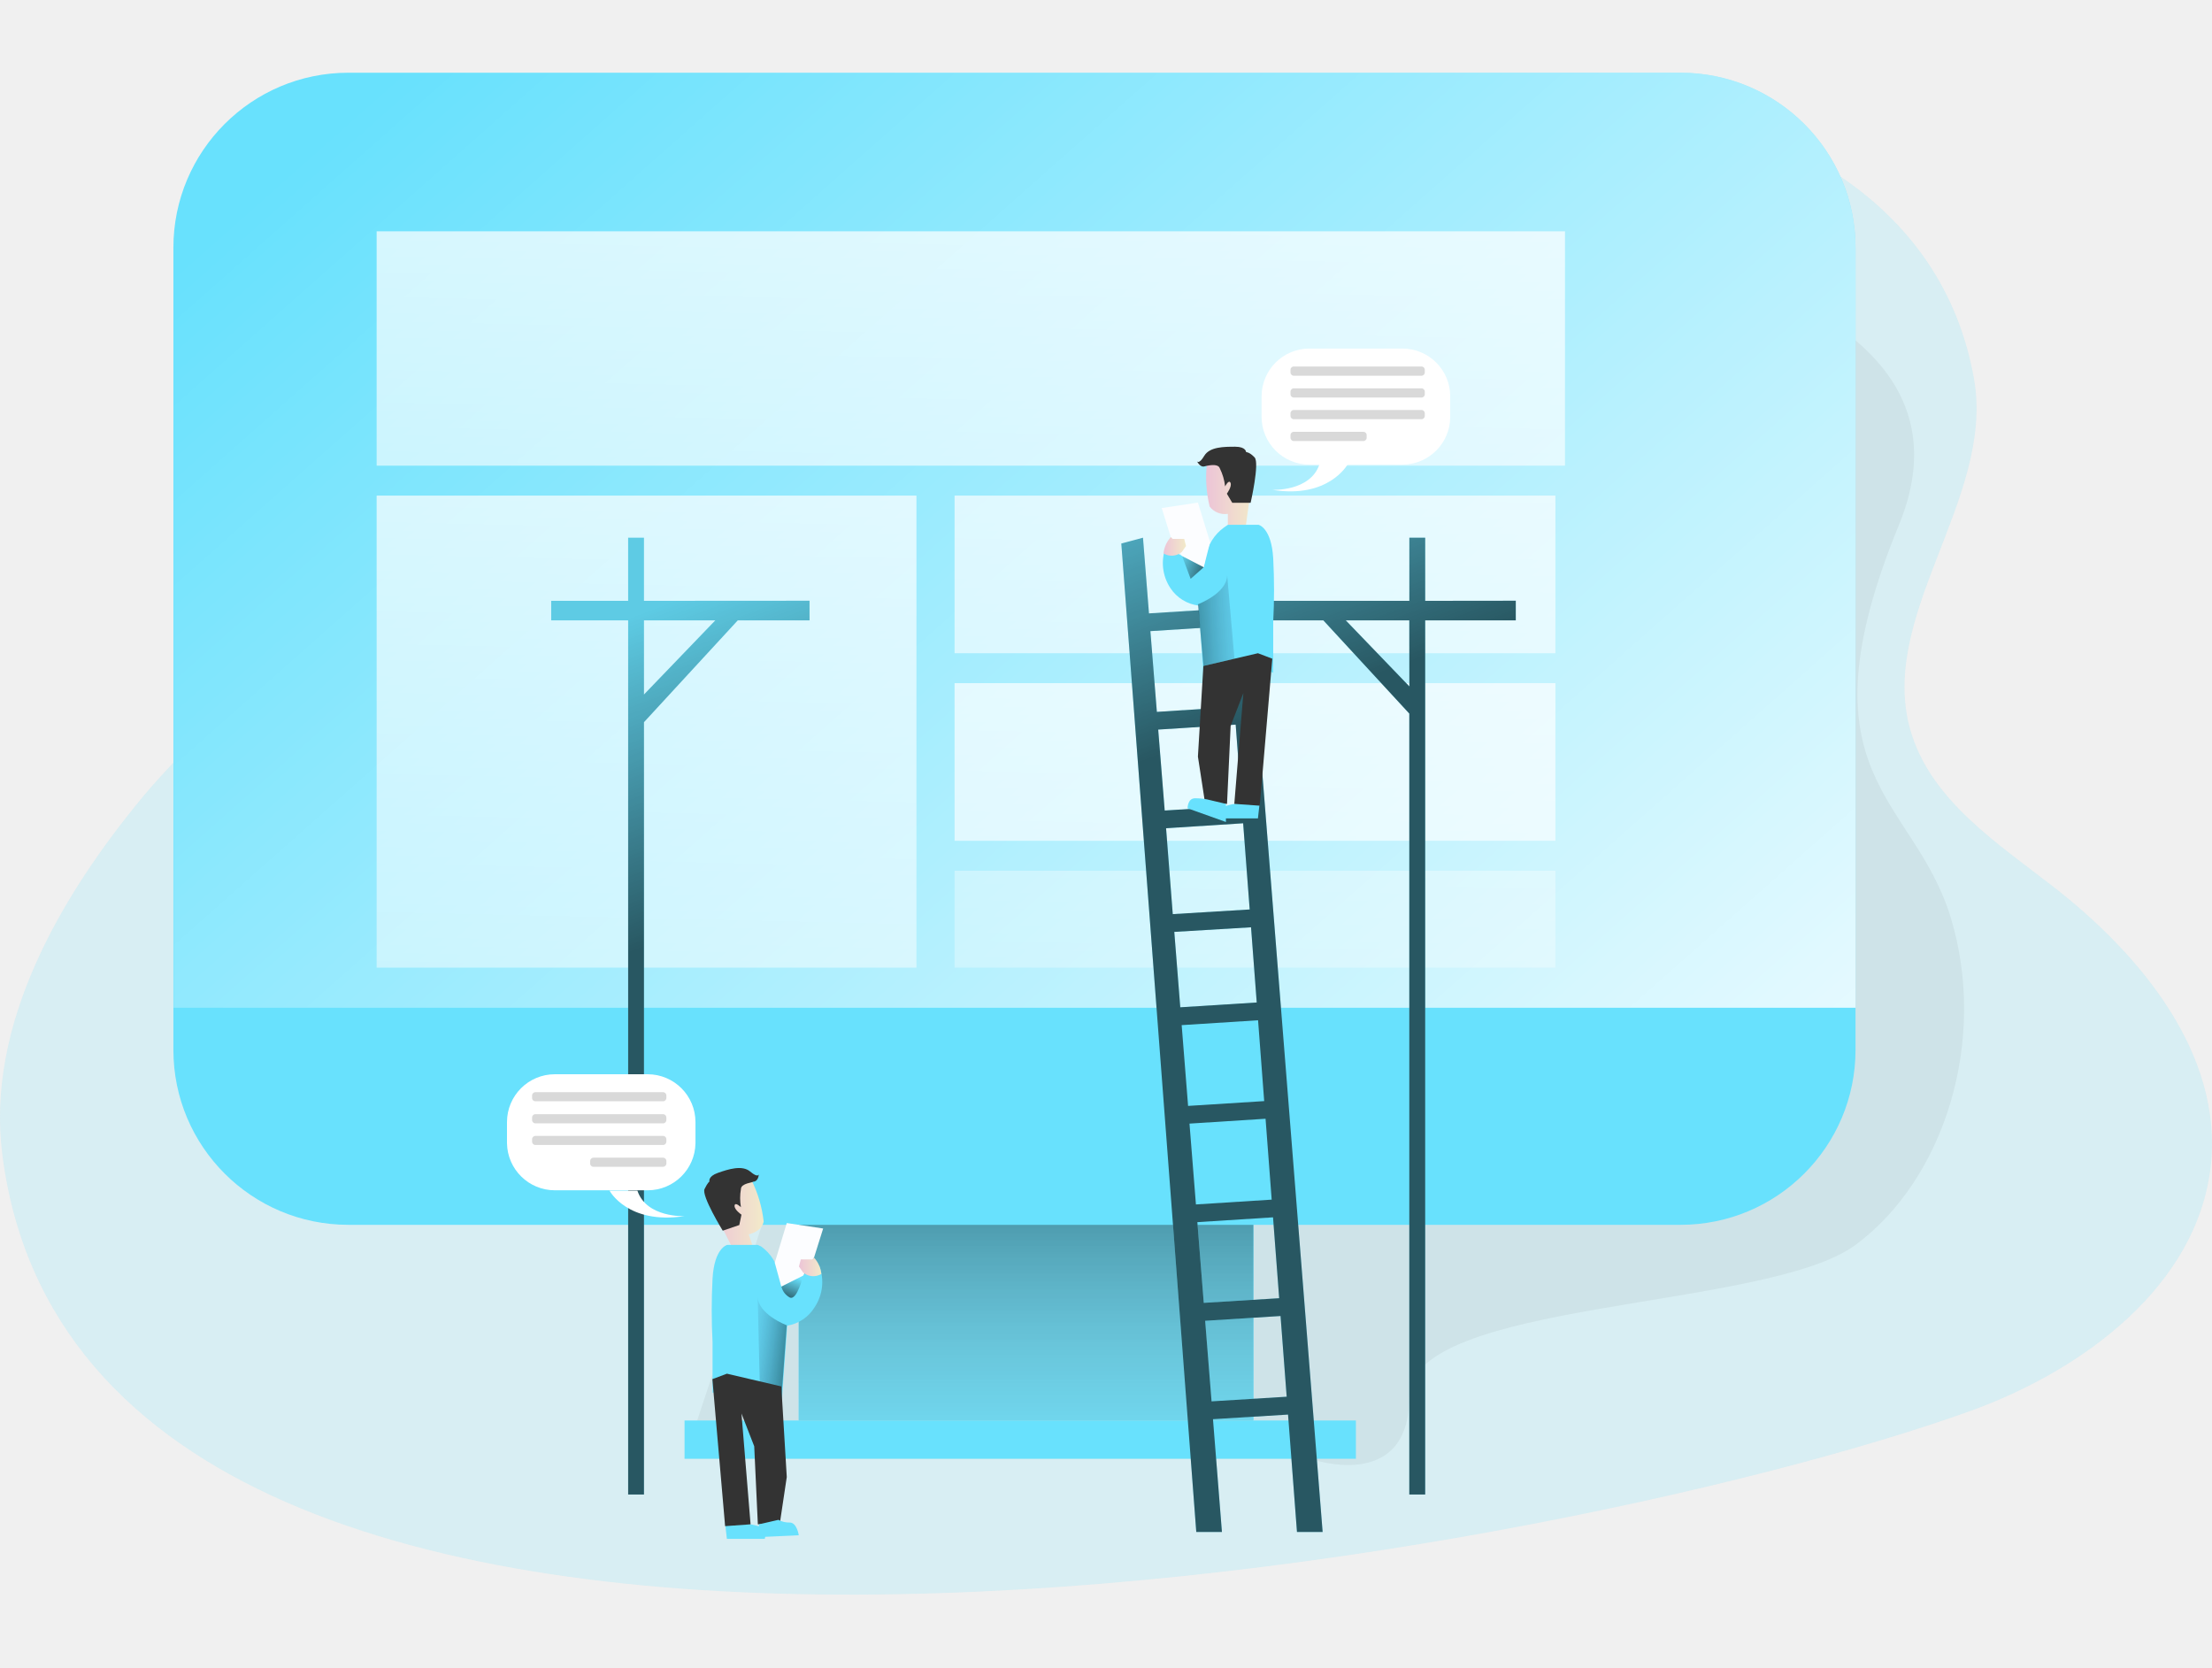
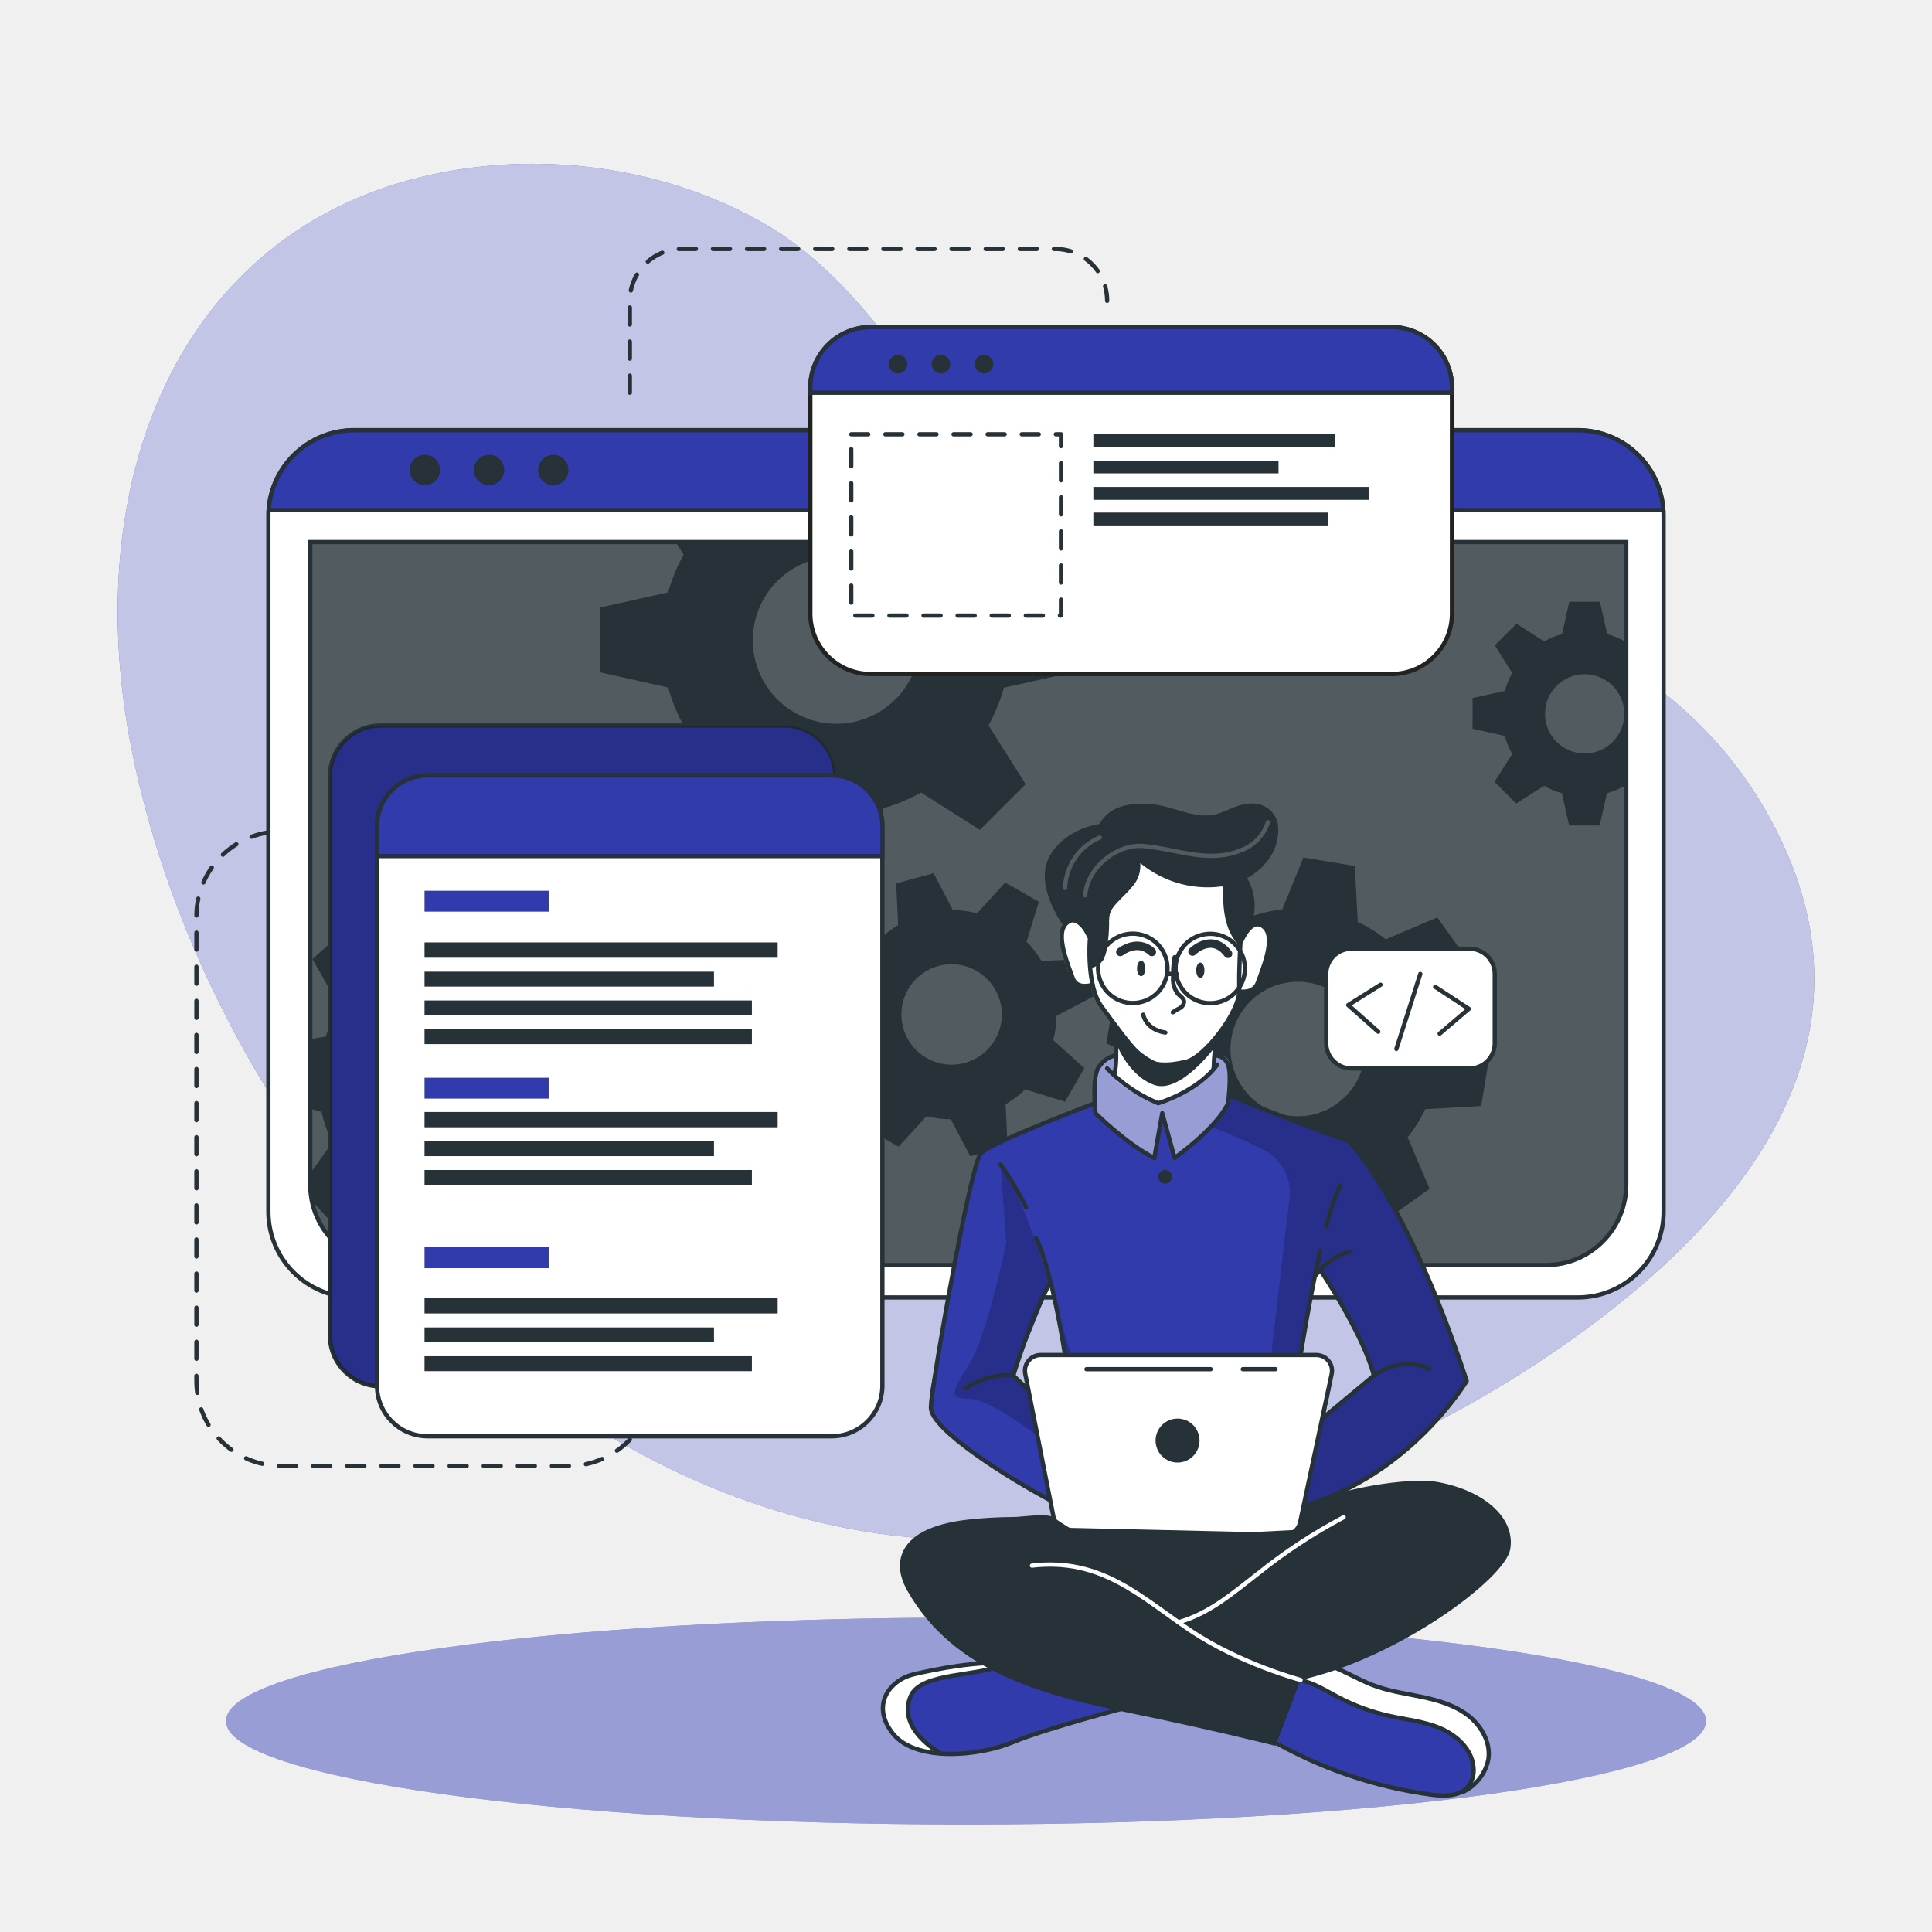
- <svg xmlns="http://www.w3.org/2000/svg" xmlns:xlink="http://www.w3.org/1999/xlink" id="Layer_1" data-name="Layer 1" viewBox="0 0 823.74 566.69" width="406" height="306" class="illustration styles_illustrationTablet__1DWOa">
-   <defs>
-     <linearGradient id="linear-gradient" x1="382.11" y1="155.62" x2="382.11" y2="2.14" gradientTransform="matrix(1, 0, 0, -1, -0.01, 566)" gradientUnits="userSpaceOnUse">
-       <stop offset="0" stop-opacity="0.4" />
-       <stop offset="1" stop-color="#fff" stop-opacity="0" />
-     </linearGradient>
-     <linearGradient id="linear-gradient-2" x1="170.88" y1="589.34" x2="679.23" y2="15.87" gradientTransform="matrix(1, 0, 0, -1, -0.26, 549.93)" gradientUnits="userSpaceOnUse">
-       <stop offset="0.02" stop-color="#fff" stop-opacity="0" />
-       <stop offset="1" stop-color="#fff" />
-     </linearGradient>
-     <linearGradient id="linear-gradient-3" x1="349.37" y1="-65.94" x2="367.46" y2="721" gradientTransform="matrix(1, 0, 0, -1, -0.01, 566)" xlink:href="#linear-gradient-2" />
-     <linearGradient id="linear-gradient-4" x1="229.96" y1="-150.09" x2="248.05" y2="636.85" gradientTransform="matrix(1, 0, 0, -1, -0.01, 566)" xlink:href="#linear-gradient-2" />
-     <linearGradient id="linear-gradient-5" x1="455.61" y1="-132.25" x2="473.7" y2="654.69" gradientTransform="matrix(1, 0, 0, -1, -0.01, 566)" xlink:href="#linear-gradient-2" />
-     <linearGradient id="linear-gradient-6" x1="455.23" y1="-218.74" x2="473.32" y2="568.2" gradientTransform="matrix(1, 0, 0, -1, -0.01, 566)" xlink:href="#linear-gradient-2" />
-     <linearGradient id="linear-gradient-7" x1="461.1" y1="-21.79" x2="479.19" y2="765.14" gradientTransform="matrix(1, 0, 0, -1, -0.01, 566)" xlink:href="#linear-gradient-2" />
-     <linearGradient id="linear-gradient-8" x1="536.01" y1="-26.9" x2="332.05" y2="520.48" gradientTransform="matrix(1, 0, 0, -1, -0.26, 549.93)" gradientUnits="userSpaceOnUse">
-       <stop offset="0.58" />
-       <stop offset="0.78" stop-opacity="0.16" />
-     </linearGradient>
-     <linearGradient id="linear-gradient-9" x1="370.6" y1="-88.54" x2="166.64" y2="458.85" xlink:href="#linear-gradient-8" />
-     <linearGradient id="linear-gradient-10" x1="613.79" y1="2.08" x2="409.83" y2="549.47" xlink:href="#linear-gradient-8" />
-     <linearGradient id="linear-gradient-11" x1="449.43" y1="395.23" x2="467.14" y2="395.23" gradientTransform="matrix(1, 0, 0, -1, -0.26, 549.93)" gradientUnits="userSpaceOnUse">
-       <stop offset="0" stop-color="#ecc4d7" />
-       <stop offset="0.42" stop-color="#efd4d1" />
-       <stop offset="1" stop-color="#f2eac9" />
-     </linearGradient>
-     <linearGradient id="linear-gradient-12" x1="433.56" y1="373.53" x2="441.9" y2="373.53" xlink:href="#linear-gradient-11" />
-     <linearGradient id="linear-gradient-13" x1="437.6" y1="383.41" x2="454.31" y2="377.03" gradientTransform="matrix(1, 0, 0, -1, -0.01, 566)" gradientUnits="userSpaceOnUse">
-       <stop offset="0" stop-opacity="0" />
-       <stop offset="0.91" stop-opacity="0.8" />
-       <stop offset="1" />
-     </linearGradient>
-     <linearGradient id="linear-gradient-14" x1="421.12" y1="344.16" x2="472.68" y2="347.03" gradientTransform="matrix(1, 0, 0, -1, -0.26, 549.93)" gradientUnits="userSpaceOnUse">
-       <stop offset="0.36" stop-color="#00272e" />
-       <stop offset="1" stop-color="#69b9eb" stop-opacity="0" />
-     </linearGradient>
-     <linearGradient id="linear-gradient-15" x1="264.4" y1="125.56" x2="284.66" y2="125.56" xlink:href="#linear-gradient-11" />
-     <linearGradient id="linear-gradient-16" x1="297.8" y1="105.26" x2="306.13" y2="105.26" xlink:href="#linear-gradient-11" />
-     <linearGradient id="linear-gradient-17" x1="308.7" y1="72.39" x2="273.72" y2="76.76" xlink:href="#linear-gradient-14" />
-     <linearGradient id="linear-gradient-18" x1="295.79" y1="448.27" x2="291.14" y2="460.63" gradientTransform="matrix(1, 0, 0, 1, 0, 0)" xlink:href="#linear-gradient-13" />
-   </defs>
-   <path d="M735.14,114.12c7.87,44.81-37.12,89-23.22,132.28,8,25,32,40.59,52.69,56.67,32.88,25.5,63.22,62.55,58.68,103.91-4.91,44.61-47.39,76.15-89.61,91.36C575.31,555.34,33,655.47.86,402.72c-6.12-48.31,21.63-96.18,52.77-133.62C78.4,239.33,216.37,105.53,266.8,80.55,491.44-30.76,712-17.78,735.14,114.12Z" transform="translate(-0.01 0)" fill="#68e1fd" opacity="0.18" style="isolation: isolate;" />
-   <path d="M460,49.43s297-2.59,247.18,118.9c-38.59,94,5.51,100.89,19.3,146.35S724.22,411.93,691,436.47,524.83,456.67,524.83,493s-37,23.07-37,23.07H254.93l42.54-128.28Z" transform="translate(-0.01 0)" fill="#000405" opacity="0.05" style="isolation: isolate;" />
-   <rect x="254.92" y="501.86" width="250.01" height="14.25" fill="#68e1fd" />
-   <rect x="297.46" y="387.82" width="169.28" height="114.04" fill="#68e1fd" />
-   <rect x="297.46" y="387.82" width="169.28" height="114.04" fill="#68e1fd" />
-   <rect x="297.46" y="387.82" width="169.28" height="114.04" fill="url(#linear-gradient)" />
-   <path d="M691,65.18V363.84A65.16,65.16,0,0,1,625.8,429H129.74a65.16,65.16,0,0,1-65.16-65.16V65.18A65.17,65.17,0,0,1,129.74,0h496A65.18,65.18,0,0,1,691,65.14Z" transform="translate(-0.01 0)" fill="#68e1fd" />
-   <path d="M691,65.18v283H64.65v-283A65.17,65.17,0,0,1,129.81,0H625.74A65.18,65.18,0,0,1,691,65.14Z" transform="translate(-0.01 0)" fill="url(#linear-gradient-2)" />
-   <rect x="140.26" y="59.05" width="442.54" height="87.27" fill="url(#linear-gradient-3)" />
-   <rect x="140.26" y="157.46" width="201.02" height="175.77" fill="url(#linear-gradient-4)" />
-   <rect x="355.48" y="157.46" width="223.75" height="58.7" fill="url(#linear-gradient-5)" />
-   <rect x="355.48" y="227.3" width="223.75" height="58.7" fill="url(#linear-gradient-6)" />
-   <rect x="355.48" y="297.14" width="223.75" height="36.09" fill="url(#linear-gradient-7)" />
-   <g id="V3">
-     <g id="v3.v1">
-       <g id="build-pixels-copy">
-         <path d="M483,543.37h9.55L463.12,173.14l-8.07,2.17,1.83,24.19-29,1.83-2.23-28.19-8.07,2.17L445.5,543.37h9.55l-3.33-42,28-1.72L479.3,493l-28.11,1.73-2.39-30,28.74-1.82-.41-6.63-28.85,1.78L445.9,428l28.18-1.79ZM428.41,207.93l29-1.85,2.28,30.06L430.82,238Zm2.91,36.66,28.85-1.85,2.28,30.19-28.71,1.8Zm2.93,36.73,28.7-1.84,2.44,32.09-28.65,1.74Zm3.06,38.6,28.58-1.71,2.12,28L439.54,348Zm2.75,34.72,28.45-1.81,2.28,30.1-28.34,1.79Zm5.31,66.77-2.4-30.1,28.33-1.81,2.28,30.12Z" transform="translate(-0.01 0)" fill="#68e1fd" />
-         <path d="M239.82,196.65V173.14h-5.89v23.51H205.28v7.28h28.65V529.42h5.89V241.83l34.92-37.9h26.74v-7.32Zm0,34.89V203.93h26.56Z" transform="translate(-0.01 0)" fill="#68e1fd" />
-         <path d="M530.74,196.65V173.14h-5.89v23.51H468.26v7.28h24.57l32,34.7V529.42h5.91V203.93h33.74v-7.32Zm-5.89,31.87-23.67-24.59h23.65Z" transform="translate(-0.01 0)" fill="#68e1fd" />
-         <g opacity="0.61">
-           <path d="M483,543.37h9.55L463.12,173.14l-8.07,2.17,1.83,24.19-29,1.83-2.23-28.19-8.07,2.17L445.5,543.37h9.55l-3.33-42,28-1.72L479.3,493l-28.11,1.73-2.39-30,28.74-1.82-.41-6.63-28.85,1.78L445.9,428l28.18-1.79ZM428.41,207.93l29-1.85,2.28,30.06L430.82,238Zm2.91,36.66,28.85-1.85,2.28,30.19-28.71,1.8Zm2.93,36.73,28.7-1.84,2.44,32.09-28.65,1.74Zm3.06,38.6,28.58-1.71,2.12,28L439.54,348Zm2.75,34.72,28.45-1.81,2.28,30.1-28.34,1.79Zm5.31,66.77-2.4-30.1,28.33-1.81,2.28,30.12Z" transform="translate(-0.01 0)" fill="url(#linear-gradient-8)" />
-           <path d="M239.82,196.65V173.14h-5.89v23.51H205.28v7.28h28.65V529.42h5.89V241.83l34.92-37.9h26.74v-7.32Zm0,34.89V203.93h26.56Z" transform="translate(-0.01 0)" fill="url(#linear-gradient-9)" />
-           <path d="M530.74,196.65V173.14h-5.89v23.51H468.26v7.28h24.57l32,34.7V529.42h5.91V203.93h33.74v-7.32Zm-5.89,31.87-23.67-24.59h23.65Z" transform="translate(-0.01 0)" fill="url(#linear-gradient-10)" />
-         </g>
-         <path d="M469.14,271.57l-.68,6.1H454.37s-1.15-3.52,1.42-4.4a24,24,0,0,1,4.34-1.09Z" transform="translate(-0.01 0)" fill="#68e1fd" />
-         <path d="M449.49,145.23a45.81,45.81,0,0,0,1,16.33,7.21,7.21,0,0,0,6.77,2.71v4.06H464L466.88,148S456.27,134.46,449.49,145.23Z" transform="translate(-0.01 0)" fill="url(#linear-gradient-11)" />
-         <path d="M454.24,147.26a20.1,20.1,0,0,1,2,6.78s1.35-2.71,2-1.36-1.35,4.07-1.35,4.07l2,3.38h6.85s3.39-14.83,1.49-16.87-3.18-2-3.18-2,0-2-4.07-2-9.48,0-11.51,3.39-2.71,2-2.71,2,1.15,2.51,2.91,1.9C449.09,146.45,453.56,145.23,454.24,147.26Z" transform="translate(-0.01 0)" fill="#333" />
-         <path d="M457.28,168.33h11.39s4.81,1,5.48,12.53a227.52,227.52,0,0,1,0,23.65v18.9l-5.48-1.83-20.33,4.54-2-27.71a14.66,14.66,0,0,1-10.46-6.48,16.83,16.83,0,0,1-1.76-15.24l14.15,7.45.75-4a17,17,0,0,1,6.77-10.78Z" transform="translate(-0.01 0)" fill="#68e1fd" />
-         <polygon points="436 172.94 432.62 162.1 446.1 160.06 450.64 174.83 448.26 184.14 440.18 179.93 436 172.94" fill="#fcfdff" />
-         <path d="M433.3,179a10.67,10.67,0,0,1,2.71-6.09l.68.67H441l.68,2.65-1.56,2.23A5.88,5.88,0,0,1,433.3,179Z" transform="translate(-0.01 0)" fill="url(#linear-gradient-12)" />
-         <polygon points="440.18 179.93 443.39 188.45 448.26 184.14 440.18 179.93" fill="url(#linear-gradient-13)" />
-         <path d="M446.11,197.93S457,193.86,457,187.09l2.72,31.11-11.53,2.73Z" transform="translate(-0.01 0)" opacity="0.61" fill="url(#linear-gradient-14)" style="isolation: isolate;" />
-         <polygon points="448.13 220.9 446.1 254.64 448.81 272.25 456.94 272.25 458.29 243.19 463.03 230.99 459.65 272.25 469.13 272.93 473.8 218.19 468.45 216.16 448.13 220.9" fill="#333" />
-         <path d="M456.54,272.25V279l-14.29-5.1s0-3.73,2.77-3.73a23.09,23.09,0,0,1,4.47.41Z" transform="translate(-0.01 0)" fill="#68e1fd" />
-         <path d="M270,539.85l.7,6.08h14.1s1.15-3.52-1.43-4.4a23.05,23.05,0,0,0-4.33-1.08Z" transform="translate(-0.01 0)" fill="#68e1fd" />
-         <path d="M279.79,412.21a46,46,0,0,1,4.61,15.59c-.81,3.86-5.56,4.74-5.56,4.74l1.29,3.86-6.77,2.37-9.22-18.29S269.9,404.15,279.79,412.21Z" transform="translate(-0.01 0)" fill="url(#linear-gradient-15)" />
-         <path d="M275.93,415.67a19.73,19.73,0,0,0,0,6.77s-2.17-2.1-2.37-.61,2.57,3.39,2.57,3.39l-.81,3.86-6.16,2.1s-8-13-6.78-15.51,1.83-2.78,1.83-2.78-.68-1.9,3.18-3.25,9-3,12-.47,3.18,1,3.18,1,0,2.71-2.17,2.78C280.61,413.23,275.93,413.5,275.93,415.67Z" transform="translate(-0.01 0)" fill="#333" />
-         <path d="M282.23,436.47H270.85s-4.81,1-5.49,12.53a227.33,227.33,0,0,0,0,23.64v18.9l5.49-1.83,20.32,4.54,2-27.7a14.78,14.78,0,0,0,10.23-6.91,16.91,16.91,0,0,0,1.76-15.25L291,451.84l-.75-4a17,17,0,0,0-6.77-10.77Z" transform="translate(-0.01 0)" fill="#68e1fd" />
-         <polygon points="303.16 441.14 306.54 430.37 292.99 428.34 288.52 443.11 290.96 451.98 299.09 447.92 303.16 441.14" fill="#fcfdff" />
-         <path d="M305.87,447.31a10.57,10.57,0,0,0-2.71-6.1l-.67.68h-4.27l-.68,2.64,1.56,2.23A5.88,5.88,0,0,0,305.87,447.31Z" transform="translate(-0.01 0)" fill="url(#linear-gradient-16)" />
-         <path d="M293,466.41s-10.84-4.06-10.84-10.84l.88,36.72,7.93,1.76Z" transform="translate(-0.01 0)" opacity="0.61" fill="url(#linear-gradient-17)" style="isolation: isolate;" />
-         <polygon points="290.96 489.17 292.99 522.91 290.35 540.52 282.22 540.52 280.87 511.46 276.12 499.26 279.51 540.52 270.03 541.2 265.29 486.46 270.7 484.43 290.96 489.17" fill="#333" />
-         <path d="M282.64,540.52v4.75l14.83-.68s-.67-4.74-3.38-4.74a8.28,8.28,0,0,1-4.2-1Z" transform="translate(-0.01 0)" fill="#68e1fd" />
-         <path d="M522.25,145.93H487.63a17.82,17.82,0,0,1-17.81-17.82v-7.59a17.81,17.81,0,0,1,17.81-17.81h34.62a17.81,17.81,0,0,1,17.82,17.8h0v7.59a17.82,17.82,0,0,1-17.82,17.82Z" transform="translate(-0.01 0)" fill="#fff" />
-         <path d="M473.81,155.32s14.16.68,17.55-9.48h10.5S494.82,158.71,473.81,155.32Z" transform="translate(-0.01 0)" fill="#fff" />
-         <path d="M481.81,109.39h47.56a1.22,1.22,0,0,1,1.22,1.22v1a1.22,1.22,0,0,1-1.22,1.22H481.81a1.22,1.22,0,0,1-1.22-1.22h0v-1A1.22,1.22,0,0,1,481.81,109.39Z" transform="translate(-0.01 0)" fill="#020202" opacity="0.15" style="isolation: isolate;" />
-         <path d="M481.81,117.52h47.56a1.22,1.22,0,0,1,1.22,1.22v1a1.22,1.22,0,0,1-1.22,1.22H481.81a1.22,1.22,0,0,1-1.22-1.22h0v-1a1.22,1.22,0,0,1,1.22-1.22Z" transform="translate(-0.01 0)" fill="#020202" opacity="0.15" style="isolation: isolate;" />
-         <path d="M481.81,125.58h47.56a1.22,1.22,0,0,1,1.22,1.22v1a1.22,1.22,0,0,1-1.22,1.22H481.81a1.22,1.22,0,0,1-1.22-1.22h0v-1a1.22,1.22,0,0,1,1.22-1.22Z" transform="translate(-0.01 0)" fill="#020202" opacity="0.15" style="isolation: isolate;" />
-         <path d="M481.81,133.71h25.93a1.22,1.22,0,0,1,1.21,1.22v1a1.22,1.22,0,0,1-1.21,1.22H481.81a1.22,1.22,0,0,1-1.22-1.22h0v-1a1.22,1.22,0,0,1,1.22-1.22Z" transform="translate(-0.01 0)" fill="#020202" opacity="0.15" style="isolation: isolate;" />
-         <path d="M206.63,416.14h34.62A17.8,17.8,0,0,0,259,398.66v-7.92a17.81,17.81,0,0,0-17.81-17.81H206.63a17.82,17.82,0,0,0-17.82,17.82v7.92A17.82,17.82,0,0,0,206.63,416.14Z" transform="translate(-0.01 0)" fill="#fff" />
-         <path d="M254.93,425.76s-14.16.68-17.55-9.48H227S233.74,429,254.93,425.76Z" transform="translate(-0.01 0)" fill="#fff" />
-         <path d="M246.94,383H199.38a1.22,1.22,0,0,1-1.22-1.22h0v-.95a1.22,1.22,0,0,1,1.22-1.22h47.56a1.22,1.22,0,0,1,1.22,1.22h0v.95a1.22,1.22,0,0,1-1.22,1.22Z" transform="translate(-0.01 0)" fill="#020202" opacity="0.15" style="isolation: isolate;" />
-         <path d="M246.94,391.21H199.38a1.22,1.22,0,0,1-1.22-1.22h0V389a1.22,1.22,0,0,1,1.22-1.21h47.56a1.22,1.22,0,0,1,1.22,1.21V390a1.22,1.22,0,0,1-1.22,1.22Z" transform="translate(-0.01 0)" fill="#020202" opacity="0.15" style="isolation: isolate;" />
-         <path d="M246.94,399.27H199.38a1.22,1.22,0,0,1-1.22-1.21v-.95a1.22,1.22,0,0,1,1.22-1.22h47.56a1.22,1.22,0,0,1,1.22,1.22h0v.95A1.22,1.22,0,0,1,246.94,399.27Z" transform="translate(-0.01 0)" fill="#020202" opacity="0.15" style="isolation: isolate;" />
-         <path d="M246.94,407.4H221a1.22,1.22,0,0,1-1.22-1.22h0v-.94A1.22,1.22,0,0,1,221,404h25.95a1.22,1.22,0,0,1,1.22,1.22h0v.94a1.22,1.22,0,0,1-1.22,1.22Z" transform="translate(-0.01 0)" fill="#020202" opacity="0.15" style="isolation: isolate;" />
-         <path d="M299.1,447.92s-2.27,9.48-5,8.13A6.35,6.35,0,0,1,291,452Z" transform="translate(-0.01 0)" fill="url(#linear-gradient-18)" />
-       </g>
-     </g>
-   </g>
+ <svg xmlns="http://www.w3.org/2000/svg" viewBox="0 0 500 500">
+   <path d="M456.55 209.11c-48.74-83.48-180.95-53.75-207.95-94.35-13.83-20.76-29.3-44.89-51.74-57.42-21.39-12-46.19-16.21-67.81-14.63-77.21 5.65-109.94 74.73-95.11 150.59C53.74 294.49 143.44 397.86 250 398.58c55.74.42 109-19.58 150.7-47.71l.93-.63c41.7-28.39 92.14-77.4 54.92-141.13Z" style="fill:#313bac" />
+   <path d="M456.55 209.11c-48.74-83.48-180.95-53.75-207.95-94.35-13.83-20.76-29.3-44.89-51.74-57.42-21.39-12-46.19-16.21-67.81-14.63-77.21 5.65-109.94 74.73-95.11 150.59C53.74 294.49 143.44 397.86 250 398.58c55.74.42 109-19.58 150.7-47.71l.93-.63c41.7-28.39 92.14-77.4 54.92-141.13Z" style="fill:#fff;opacity:.7" />
+   <path d="M78.19 215.18h-5.42a21.93 21.93 0 0 0-21.93 21.93v120.34a21.93 21.93 0 0 0 21.93 21.93h74.36a21.93 21.93 0 0 0 21.93-21.93h0M163 101.63V77.86a13.43 13.43 0 0 1 13.4-13.43h96.7a13.43 13.43 0 0 1 13.43 13.43h0" style="fill:none;stroke:#263238;stroke-linecap:round;stroke-linejoin:round;stroke-width:1.103px;stroke-dasharray:4.412" />
+   <ellipse cx="250" cy="445.4" rx="191.52" ry="26.76" style="fill:#313bac" />
+   <ellipse cx="250" cy="445.4" rx="191.52" ry="26.76" style="fill:#fff;opacity:.5" />
+   <path d="M430.54 133.52v180.06a22.2 22.2 0 0 1-22.19 22.2H91.65a22.2 22.2 0 0 1-22.19-22.2V133.52c0-.53 0-1 .07-1.56a22.18 22.18 0 0 1 22.12-20.64h316.7A22.18 22.18 0 0 1 430.47 132c.05.48.07 1 .07 1.52Z" style="fill:#fff;stroke:#263238;stroke-linecap:round;stroke-linejoin:round;stroke-width:1.103px" />
+   <path d="M80.26 140.28h340.61v166.33a20.8 20.8 0 0 1-20.8 20.8h-299a20.8 20.8 0 0 1-20.8-20.8V140.28Z" style="fill:#263238" />
+   <path d="M420.88 140.28v166.33a20.69 20.69 0 0 1-20.57 20.8H100.83a20.69 20.69 0 0 1-20.57-20.8V140.28Z" style="fill:#fff;opacity:.2" />
+   <path d="M430.47 132H69.53a22.18 22.18 0 0 1 22.12-20.64h316.7A22.18 22.18 0 0 1 430.47 132Z" style="fill:#313bac;stroke:#263238;stroke-miterlimit:10;stroke-width:1.103px" />
+   <path d="M113.88 121.64a3.93 3.93 0 1 1-3.93-3.93 3.93 3.93 0 0 1 3.93 3.93Zm16.62 0a3.93 3.93 0 1 1-3.93-3.93 3.93 3.93 0 0 1 3.93 3.93Z" style="fill:#263238" />
+   <circle cx="143.19" cy="121.64" r="3.93" style="fill:#263238" />
+   <path d="M420.87 140.28v166.33a20.8 20.8 0 0 1-20.8 20.8h-299a20.8 20.8 0 0 1-20.4-16.76v-.06a21 21 0 0 1-.38-4V140.28Z" style="fill:none;stroke:#263238;stroke-miterlimit:10;stroke-width:1.103px" />
+   <path d="M420.55 166a20.94 20.94 0 0 0-4.62-1.91l-1.87-8.35h-7.94l-1.85 8.35a20.25 20.25 0 0 0-4.64 1.91l-7.17-4.59-5.61 5.59 4.51 7.17a20.35 20.35 0 0 0-1.91 4.64l-8.35 1.85v7.94l8.35 1.87a20 20 0 0 0 1.91 4.66l-4.59 7.22 5.62 5.61 7.21-4.59a20.39 20.39 0 0 0 4.63 1.92l1.86 8.34H414l1.86-8.34a20.78 20.78 0 0 0 4.62-1.92l.37.24V165.8Zm-10.44 29a10.26 10.26 0 1 1 10.26-10.25A10.25 10.25 0 0 1 410.11 195Zm-132.66-20.95v-16.74l-17.6-3.91a45.51 45.51 0 0 0-4-9.77l2.13-3.35h-83.1l2.05 3.26a43 43 0 0 0-4 9.76l-17.61 3.92V174l17.61 3.93a43.65 43.65 0 0 0 4 9.84l-9.67 15.21 11.85 11.84 15.2-9.68a44.38 44.38 0 0 0 9.77 4.05l3.92 17.55h16.7l3.94-17.59a44.64 44.64 0 0 0 9.74-4.05l15.21 9.68 11.84-11.84-9.61-15.21a45.87 45.87 0 0 0 4-9.75Zm-61 13.26a21.63 21.63 0 1 1 21.63-21.63 21.62 21.62 0 0 1-21.63 21.63ZM166.38 289l.71-13.29-13.77-3.88a37.21 37.21 0 0 0-2.82-7.9l8.32-11.68-8.92-9.89-12.46 7a36.51 36.51 0 0 0-7.59-3.63l-2.38-14.12-13.28-.61-3.84 13.81a35 35 0 0 0-7.9 2.8l-11.67-8.31-9.91 8.91 7.06 12.47a35 35 0 0 0-3.64 7.58l-4 .66v18l2.92.82a34.6 34.6 0 0 0 2.79 7.91l-5.74 8.05.38 6.89v.06l5.93 6.57 12.48-7.05a34.66 34.66 0 0 0 7.61 3.67L109 327.4l.11.57 13.28.7.35-1.27 3.49-12.53a35.53 35.53 0 0 0 7.94-2.8l11.65 8.3 9.9-8.9-7-12.48a34.53 34.53 0 0 0 3.59-7.57Zm-35.27-20.75a17.2 17.2 0 1 0-1.28 24.28 17.2 17.2 0 0 0 1.28-24.24Zm141.49.94a27.25 27.25 0 0 0 .81-6.29l9.55-5-2.64-9.69-10.78.5a27.27 27.27 0 0 0-3.87-5l3.19-10.31-8.7-5-7.28 7.94a28.8 28.8 0 0 0-6.27-.8l-5-9.55-9.68 2.63.51 10.79a27.24 27.24 0 0 0-5 3.87l-10.32-3.19-5 8.69 8 7.27a26 26 0 0 0-.79 6.27l-9.57 5 2.64 9.68 10.8-.51a25.39 25.39 0 0 0 3.85 5l-3.21 10.26 8.71 5 7.24-7.88a26.12 26.12 0 0 0 6.29.79l5 9.56 9.68-2.63-.43-9.22-.07-1.58a26.41 26.41 0 0 0 5.06-3.87l10.31 3.2 4.26-7.44.72-1.26Zm-22.87 5.88a13 13 0 1 1 9.1-15.9 13 13 0 0 1-9.1 15.9Zm133.59 11.16 2.2-13.3-13.46-5.41a35.27 35.27 0 0 0-1.93-8.3l9.69-10.79-7.84-11-13.36 5.67a35.38 35.38 0 0 0-7.22-4.48l-.78-14.49-13.3-2.2-5.45 13.4a37.15 37.15 0 0 0-8.27 1.95l-10.82-9.69-10.95 7.84 5.68 13.35a36.24 36.24 0 0 0-4.05 6.29c-.15.31-.31.62-.45.93l-14.48.8-2.21 13.28 2.18.88 11.28 4.55a35.18 35.18 0 0 0 1.93 8.26L292 294.63l7.85 11 13.35-5.7a35.06 35.06 0 0 0 7.21 4.52l.75 14.42 13.29 2.2 5.44-13.3a35.13 35.13 0 0 0 8.28-1.94l10.8 9.69 11-7.85-5.68-13.36a34.78 34.78 0 0 0 4.55-7.25Zm-37.3-.6a17.41 17.41 0 1 1 4-24.29 17.41 17.41 0 0 1-4.02 24.29Z" style="fill:#263238" />
+   <rect x="85.39" y="187.77" width="130.8" height="171.01" rx="13.11" style="fill:#313bac;stroke:#263238;stroke-miterlimit:10;stroke-width:1.103px" />
+   <rect x="85.39" y="187.77" width="130.8" height="171.01" rx="13.11" style="opacity:.2" />
+   <path d="M228.36 213.8v144.79a13.11 13.11 0 0 1-13.11 13.12H110.67a13.11 13.11 0 0 1-13.1-13.12V213.8a13.11 13.11 0 0 1 13.1-13.11h104.58a13.11 13.11 0 0 1 13.11 13.11Z" style="fill:#fff;stroke:#263238;stroke-linecap:round;stroke-linejoin:round;stroke-width:1.103px" />
+   <path d="M228.36 213.8v7.75H97.57v-7.75a13.11 13.11 0 0 1 13.1-13.11h104.58a13.11 13.11 0 0 1 13.11 13.11Z" style="fill:#313bac;stroke:#263238;stroke-miterlimit:10;stroke-width:1.103px" />
+   <path style="fill:#313bac" d="M109.87 230.53h32.18v5.4h-32.18zm0 48.39h32.18v5.4h-32.18zm0 43.88h32.18v5.4h-32.18z" />
+   <path style="fill:#263238" d="M109.87 243.9h91.39v3.96h-91.39zm0 7.57h74.91v3.86h-74.91zm0 7.45h84.72v3.86h-84.72zm0 7.44h84.72v3.86h-84.72zm0 21.42h91.39v3.96h-91.39zm0 7.57h74.91v3.86h-74.91zm0 7.45h84.72v3.86h-84.72zm0 33.16h91.39v3.96h-91.39zm0 7.58h74.91v3.86h-74.91zm0 7.45h84.72v3.86h-84.72z" />
+   <path d="M375.77 100.29v58.52a15.63 15.63 0 0 1-15.64 15.63H225.35a15.63 15.63 0 0 1-15.64-15.63v-58.52a15.65 15.65 0 0 1 15.64-15.64h134.78a15.64 15.64 0 0 1 15.64 15.64Z" style="fill:#fff;stroke:#222221;stroke-miterlimit:10;stroke-width:1.103px" />
+   <path d="M375.77 100.29v1.34H209.71v-1.34a15.65 15.65 0 0 1 15.64-15.64h134.78a15.64 15.64 0 0 1 15.64 15.64Z" style="fill:#313bac;stroke:#263238;stroke-miterlimit:10;stroke-width:1.103px" />
+   <path d="M234.11 95.94a2.4 2.4 0 1 1 0-3.39 2.41 2.41 0 0 1 0 3.39Zm11.12 0a2.4 2.4 0 1 1 0-3.39 2.41 2.41 0 0 1 0 3.39Zm11.12 0a2.4 2.4 0 1 1 0-3.39 2.41 2.41 0 0 1 0 3.39Z" style="fill:#263238" />
+   <path style="fill:none;stroke:#263238;stroke-linecap:round;stroke-linejoin:round;stroke-width:1.103px;stroke-dasharray:4.412" d="M220.3 112.39h54.28v46.92H220.3z" />
+   <path style="fill:#263238" d="M282.96 112.39h62.47v3.3h-62.47zm0 6.83h47.92v3.29h-47.92zm0 6.8h71.35v3.33h-71.35zm0 6.63h60.76v3.33h-60.76z" />
+   <rect x="343.23" y="245.53" width="43.61" height="30.99" rx="6.53" style="fill:#fff;stroke:#263238;stroke-linecap:round;stroke-linejoin:round;stroke-width:1.103px" />
+   <path style="fill:none;stroke:#263238;stroke-linecap:round;stroke-linejoin:round;stroke-width:1.103px" d="m357.3 254.85-8.39 5.26 7.79 6.9m15.88.5 7.54-6.42-8.7-5.7m-10.04 16.08 6.19-19.42" />
+   <path d="M296.86 440.47s-29 8.31-33.05 9.75c-3.68 1.3-13.66 4.8-21.15 3.71a15.89 15.89 0 0 1-2.14-.46c-7.59-2.26-11-4.37-12-9.14s2.78-8.29 6.42-10.54 23.38-4.6 23.38-4.6l4.77 1.4Z" style="fill:#313bac" />
+   <path d="M242.66 453.93a15.89 15.89 0 0 1-2.14-.46c-7.59-2.26-11-4.37-12-9.14s2.78-8.29 6.42-10.54 23.38-4.6 23.38-4.6l4.77 1.4c-4.32 2-20.4 3.09-23.91 5.11s-5.2 5.82-3.13 11c1.11 2.7 4.07 5.35 6.61 7.23Z" style="fill:#fff" />
+   <path d="M292.5 441.65s-21.78 5.64-30.42 9.25-25.11 5.19-31-2.25-.68-13.86 5.19-15.29 17.74-3.68 24.22-2.77" style="fill:none;stroke:#263238;stroke-linecap:round;stroke-linejoin:round;stroke-width:1.103px" />
+   <path d="M243.09 453.54s-11.08-6.08-7.4-14.6c2.72-6.28 17.5-4.92 24.82-8.35" style="fill:none;stroke:#263238;stroke-linecap:round;stroke-linejoin:round;stroke-width:1.103px" />
+   <path d="M385.19 455.28c-.3 3-1.35 5.81-4.35 7.58-2 1.18-4.84 1.88-8.91 1.84-10.17-.13-29.29-7.4-29.29-7.4l-17.9-9.9 9.31-14.73 2.55-4 6.58 1.48s5.45 3.09 10.93 5.55 18.79 3 23.48 6.77 8.11 7.87 7.6 12.81Z" style="fill:#313bac" />
+   <path d="M385.19 455.28c-.3 3-1.35 5.81-4.35 7.58a13.39 13.39 0 0 0-.5-8.94c-2-4.49-8.51-8.45-17.07-9.11s-15.11-4.66-18.54-6.45c-2.68-1.39-8.33-4.43-10.68-5.69l2.55-4 6.58 1.48s5.45 3.09 10.93 5.55 18.79 3 23.48 6.77 8.11 7.87 7.6 12.81Z" style="fill:#fff" />
+   <path d="M328.71 450.18a112.86 112.86 0 0 0 41.9 14.31c3.26.39 7.05.45 9.23-2a6.82 6.82 0 0 0 1.5-5.11c-.39-4.6-4.26-8.24-8.5-10.07s-8.91-2.25-13.42-3.26a53.38 53.38 0 0 1-12.9-4.72c-3.24-1.69-6.37-3.74-9.94-4.5s-7.82.16-9.73 3.28" style="fill:none;stroke:#263238;stroke-linecap:round;stroke-linejoin:round;stroke-width:1.103px" />
+   <path d="M378.64 463.74a11.92 11.92 0 0 0 6.55-8.46c.65-4.33-1.82-8.69-5.29-11.35s-7.82-3.92-12.11-4.81-8.68-1.49-12.79-3.12c-6.27-2.46-12.46-7.3-19-5.57" style="fill:none;stroke:#263238;stroke-linecap:round;stroke-linejoin:round;stroke-width:1.103px" />
+   <path d="m348.91 295.26-30.29-11.52-.38-.15s.11-.8.2-2c.19-2.42.29-6.36-.85-7.69-1.69-2-6.47-.32-11.14-2.46s-13.3 1.69-13.3 1.69-6.24-1.15-9 3.35c-1.4 3.63-.92 9-.92 9l-.57.2c-3.61 1.35-23.25 8.74-27.4 11.71-4.59 3.25-9.67 36.62-11.3 46.42s-4.53 18.63-3.06 22 22.57 19.62 34.71 23.81 55.19 3 55.19 3 .7-.19 1.95-.59c7.28-2.34 33.11-12 46.82-34.68.02.04-13.26-43.49-30.66-62.09Zm-81.84 56.13c-2.23 1.58-1 7.7-1 7.7l-3.79-3.34 9.52-23.41 4.06 18s-6.56-.52-8.79 1.05Zm76.16 14.87c-1.05.54 3-10.71 1.08-13.26s-7.71-2.31-7.71-2.31l.49-3.07 3.43-17.6 1.14-1.35s11.78 20.19 13.89 27.31c0 .02-12.84 10.28-12.32 10.28Z" style="fill:#313bac" />
+   <path d="m291.72 222.25-15.64 16.6s-2.15 1.91-1.3 6.72 2.85 9 4.36 9.28a21.37 21.37 0 0 0 3.62.32s3.35 7.26 5.73 10.11c0 0 .82 11.21.38 14.32 0 0 5.62 4.91 10.91 5.53s13.46-7.48 13.46-7.48l2-9.92s4.8-7.28 5.12-9.22 2.52-1.44 3.6-2.4 3.57-5.23 4-9.27.44-8.68-4.25-7.32c-4.07-1.09-1.52-9.69-1.52-9.69l-7.15-6.3Z" style="fill:#fff" />
+   <path d="M318.62 283.74a17.67 17.67 0 0 1-.81 1.81c-2.58 4.86-13.82 14.13-13.82 14.13l-3.4-10.45-1.86 10.45c-3.75-1.64-15.19-11.55-15.19-11.55s-.39-.93-.86-2.38l.57-.2s-.48-5.41.92-9c2.74-4.5 9-3.35 9-3.35s8.63-3.83 13.3-1.69 9.45.48 11.14 2.46.65 9.66.65 9.66Z" style="fill:#fff;opacity:.5" />
+   <path d="m348.91 295.26-30.29-11.52-.38-.15s.11-.8.2-2l-.63 3.93-4.48 6.08a124 124 0 0 1 14 6.16 12.28 12.28 0 0 1 6.4 12.24l-5.58 47.75-2.29 27.11 6.91 7.17c7.28-2.34 33.11-12 46.82-34.68 0 .04-13.28-43.49-30.68-62.09Zm-5.68 71c-1.05.54 3-10.71 1.08-13.26s-7.71-2.31-7.71-2.31l.49-3.07 3.43-17.6 1.14-1.35s11.78 20.19 13.89 27.31c0 .02-12.84 10.28-12.32 10.28ZM277.87 353l-4.71-15.74s-8.45-28.81-14.24-35.91l1.52 20.26s-5 24.2-9.57 31.39-5.59 9 0 9 19.2 10.84 19.2 10.84l-1.05-9ZM266 359.09l-3.79-3.34 9.52-23.41 4.06 18s-6.52-.49-8.75 1.08-1.04 7.67-1.04 7.67Z" style="opacity:.2" />
+   <path d="M288.49 265.28s.86 8.49 0 12.37m25.62-1.14a36.53 36.53 0 0 1 .94-8.11" style="fill:none;stroke:#263238;stroke-linecap:round;stroke-linejoin:round;stroke-width:1.103px" />
+   <path d="M316.38 228.58s5.14 6.45 4.87 11.33-.65 10.66-.52 16.32-9.09 17.52-13.83 18.57-8.82 1.32-11.85-1.71-6.06-7.24-10-12.64-3-17.25-3-17.25" style="fill:none;stroke:#263238;stroke-linecap:round;stroke-linejoin:round;stroke-width:1.103px" />
+   <path d="M304 247.71a26.82 26.82 0 0 0-.4 5.37 6.05 6.05 0 0 0 1.32 4.2c.57.58 1.39 1.05 1.5 1.85a2 2 0 0 1-1.06 1.75 15.55 15.55 0 0 0-1.85 1.1m-7.64.62s.59 3.83 5.72 4.63" style="fill:none;stroke:#263238;stroke-linecap:round;stroke-linejoin:round;stroke-width:1.103px" />
+   <path d="M296.4 250.63c0 1.11-.48 2-1.07 2s-1.07-.89-1.07-2 .48-2 1.07-2 1.07.9 1.07 2Zm15.31.48c0 1.11-.48 2-1.07 2s-1.07-.9-1.07-2 .48-2 1.07-2 1.07.89 1.07 2Z" style="fill:#263238" />
+   <path d="M308.62 246.26s5-5 9.19.58m-19.72-.48s-3.16-3.54-8.14 0" style="fill:none;stroke:#263238;stroke-linecap:round;stroke-linejoin:round;stroke-width:2.206px" />
+   <path d="M288.87 270s3.05 8.4 9.86 10.79 15.85-10 15.85-10l-.47-1.61s-5.93 7.7-12.52 6.39-13.1-10.25-13.1-10.25Z" style="fill:#263238" />
+   <path d="M282.76 254.85s-4.06 1.43-5.14-1.73-4.78-11.49-1.54-14.27 5.84 3.67 5.84 3.67m38.8 14.05s3.77.76 4.85-2.4 4.78-11.49 1.54-14.27-5.84 3.67-5.84 3.67" style="fill:none;stroke:#263238;stroke-linecap:round;stroke-linejoin:round;stroke-width:1.103px" />
+   <path d="M281.92 250.63a5.62 5.62 0 0 0 3.56-2.1 8.74 8.74 0 0 0 1-3.19 37.59 37.59 0 0 0 .56-6.44 8.81 8.81 0 0 1 .23-2.51 6.6 6.6 0 0 1 1.36-2.23c1.41-1.66 3.12-3.06 4.47-4.78a8 8 0 0 0 2-6 27.45 27.45 0 0 0 22.47 5.81c7.15-1.4 14-7.67 13.17-15.55a6.37 6.37 0 0 0-5-5.48c-3.53-.88-6.7 1-9.9 2.21-5.83 2.2-11.54-1.58-17.43-2.21-5-.55-11.23.08-13.85 5.09 0 0-9 1.06-13 8.5s3.57 17.73 3.57 17.73 3-3.68 6.93 3.76Z" style="fill:#263238" />
+   <path d="M317 226.68s-2.34 12.2 3.77 18.11c0 0 1.34-3.67 2.69-4.57a14.13 14.13 0 0 0-1.07-13.54c-4.52-7.1-5.39 0-5.39 0Z" style="fill:#263238" />
+   <path d="M328.14 212.8a11.49 11.49 0 0 1-7 7.27c-8.48 3.46-16.71-.37-25.21-1.12-6.93-.62-14.58 5.64-15.07 12.76m-5.23-1.88a14.81 14.81 0 0 1 9-13.08" style="fill:none;stroke:#fff;stroke-linecap:round;stroke-linejoin:round;stroke-width:1.103px;opacity:.2" />
+   <path d="M286.53 276.51a38.71 38.71 0 0 0 13.21 9s10.15-2.95 15.31-10" style="fill:none;stroke:#263238;stroke-linecap:round;stroke-linejoin:round;stroke-width:1.103px" />
+   <circle cx="293.15" cy="250.63" r="8.98" transform="rotate(-24.64 293.1091 250.5999)" style="fill:none;stroke:#263238;stroke-linecap:round;stroke-linejoin:round;stroke-width:1.103px" />
+   <circle cx="313.22" cy="250.63" r="8.98" transform="rotate(-7 313.3776 250.7265)" style="fill:none;stroke:#263238;stroke-linecap:round;stroke-linejoin:round;stroke-width:1.103px" />
+   <path d="M288.49 273.16a7 7 0 0 0-4.33 3.35c-1.59 2.8-.63 11.61-.63 11.61s8.21 8.12 15.2 11.55l2.06-11.59 3.2 11.59s10.82-7.65 13.82-14.12c0 0 1-7.55 0-10a3.47 3.47 0 0 0-3.23-2.37m-38.95 77.52s-3.21-21.5-7.48-30.27m-9.23-19.08a87 87 0 0 1 6.64 11.11m77.67 4.94a62.1 62.1 0 0 1 3.53-10.49M336.6 350.7s2.31-14.74 5.07-26.88m-1.15 6.18a17 17 0 0 1 8.94-6.12" style="fill:none;stroke:#263238;stroke-linecap:round;stroke-linejoin:round;stroke-width:1.103px" />
+   <path d="M318.25 283.59s18.63 7.45 30.66 11.68c0 0 14.8 13.91 30.67 62.12 0 0-14.54 24.46-42.2 32.3" style="fill:none;stroke:#263238;stroke-linecap:round;stroke-linejoin:round;stroke-width:1.103px" />
+   <path d="M342.18 367.13 355.55 356s7.07-5.37 14.42-1.7m-28.3-25.63S352.72 345 355.55 356m-89.4 3.71-3.91-3.71s-5.8-1-12.38 3.39m12.38-3.39s4.86-16 9.65-24.19" style="fill:none;stroke:#263238;stroke-linecap:round;stroke-linejoin:round;stroke-width:1.103px" />
+   <path d="M283.25 285.55s-26.81 10.06-29.44 13-12.62 59.19-12.89 65.63c-.23 5.76 20.65 18.69 31 24.14" style="fill:none;stroke:#263238;stroke-linecap:round;stroke-linejoin:round;stroke-width:1.103px" />
+   <path d="M303.3 304.56a1.77 1.77 0 1 1-1.77-1.77 1.76 1.76 0 0 1 1.77 1.77Zm31.02 94.22h-61a1.43 1.43 0 0 1-1.43-1.43 1.43 1.43 0 0 1 1.43-1.43h61a1.43 1.43 0 0 1 1.43 1.43 1.43 1.43 0 0 1-1.43 1.43Z" style="fill:#263238" />
+   <path d="m336.46 394 8.17-38.4a4.08 4.08 0 0 0-4-4.93h-71.3a4.08 4.08 0 0 0-4 4.88l7.33 37.12a4.08 4.08 0 0 0 3.91 3.29l55.79 1.28a4.1 4.1 0 0 0 4.1-3.24Z" style="fill:#fff;stroke:#263238;stroke-linecap:round;stroke-linejoin:round;stroke-width:1.103px" />
+   <path d="M310.44 372.83a5.69 5.69 0 1 1-5.69-5.7 5.69 5.69 0 0 1 5.69 5.7Z" style="fill:#263238" />
+   <path style="fill:none;stroke:#263238;stroke-linecap:round;stroke-linejoin:round;stroke-width:1.103px" d="M321.63 354.34h8.47m-48.92 0h32.15" />
+   <path d="m336.6 434.77-6.5 17.06s-16.58-4.18-37.81-8.53c-22.21-4.55-45.4-10.44-57.43-31.55-1.46-2.57-2.44-5.61-1.75-8.49 1.73-7.29 11.22-9.27 17.47-10a113.92 113.92 0 0 1 11.83-.66c2 0 8.65-1.09 10.26.1a47.14 47.14 0 0 0 7.71 4.57c3.55 1.51 55.37-1.35 55.37-1.35a18.59 18.59 0 0 0 1.63-6.23c8.15-4.14 27-7.64 35-6.09 12.53 2.43 19.84 9.74 18.45 17.4s-29.07 28.2-54.23 33.77Z" style="fill:#263238" />
+   <path d="M336.6 434.77s-15.77-4.18-28.65-12.88-22.94-18.8-40.89-16.71" style="fill:none;stroke:#fff;stroke-linecap:round;stroke-linejoin:round;stroke-width:1.103px" />
+   <path d="M305 419.84c8.14-2.34 14.11-7.61 20.64-12.66a139.62 139.62 0 0 1 22.09-14.52" style="fill:none;stroke:#fff;stroke-linecap:round;stroke-linejoin:round;stroke-width:1.103px" />
+   <path style="fill:none;stroke:#263238;stroke-linecap:round;stroke-linejoin:round;stroke-width:1.103px" d="M302.13 252.05h2.39" />
</svg>
